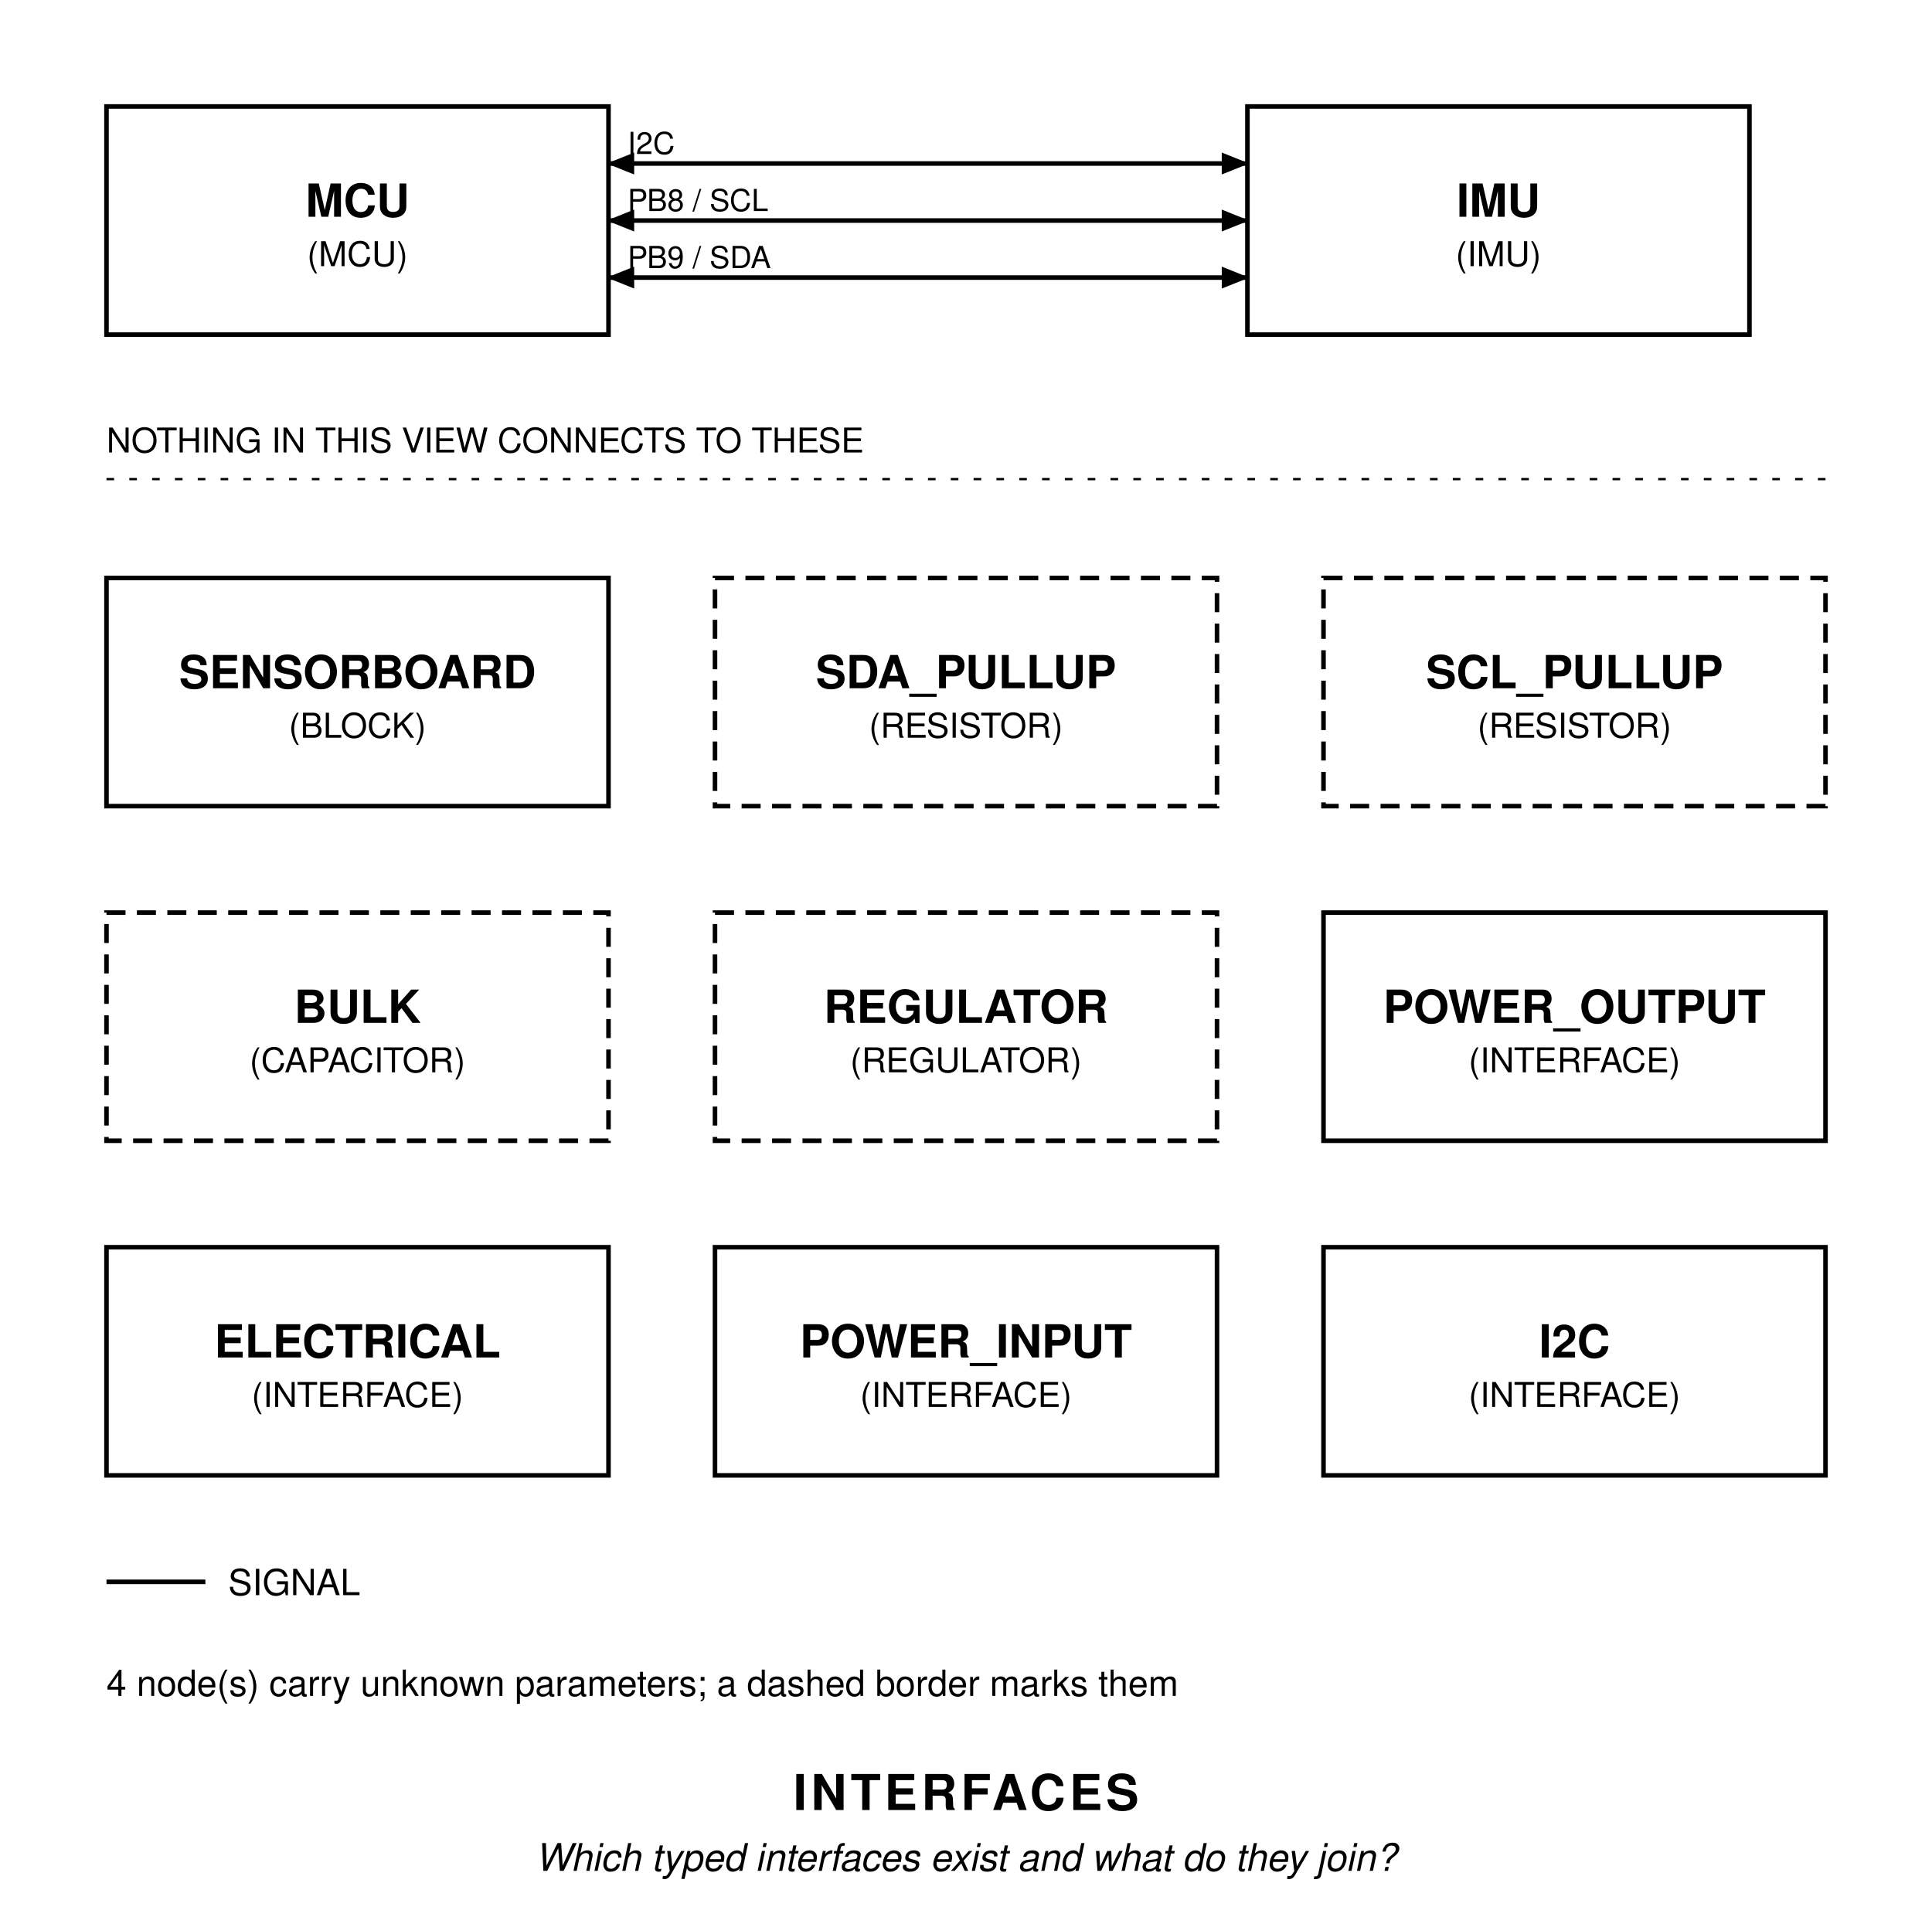
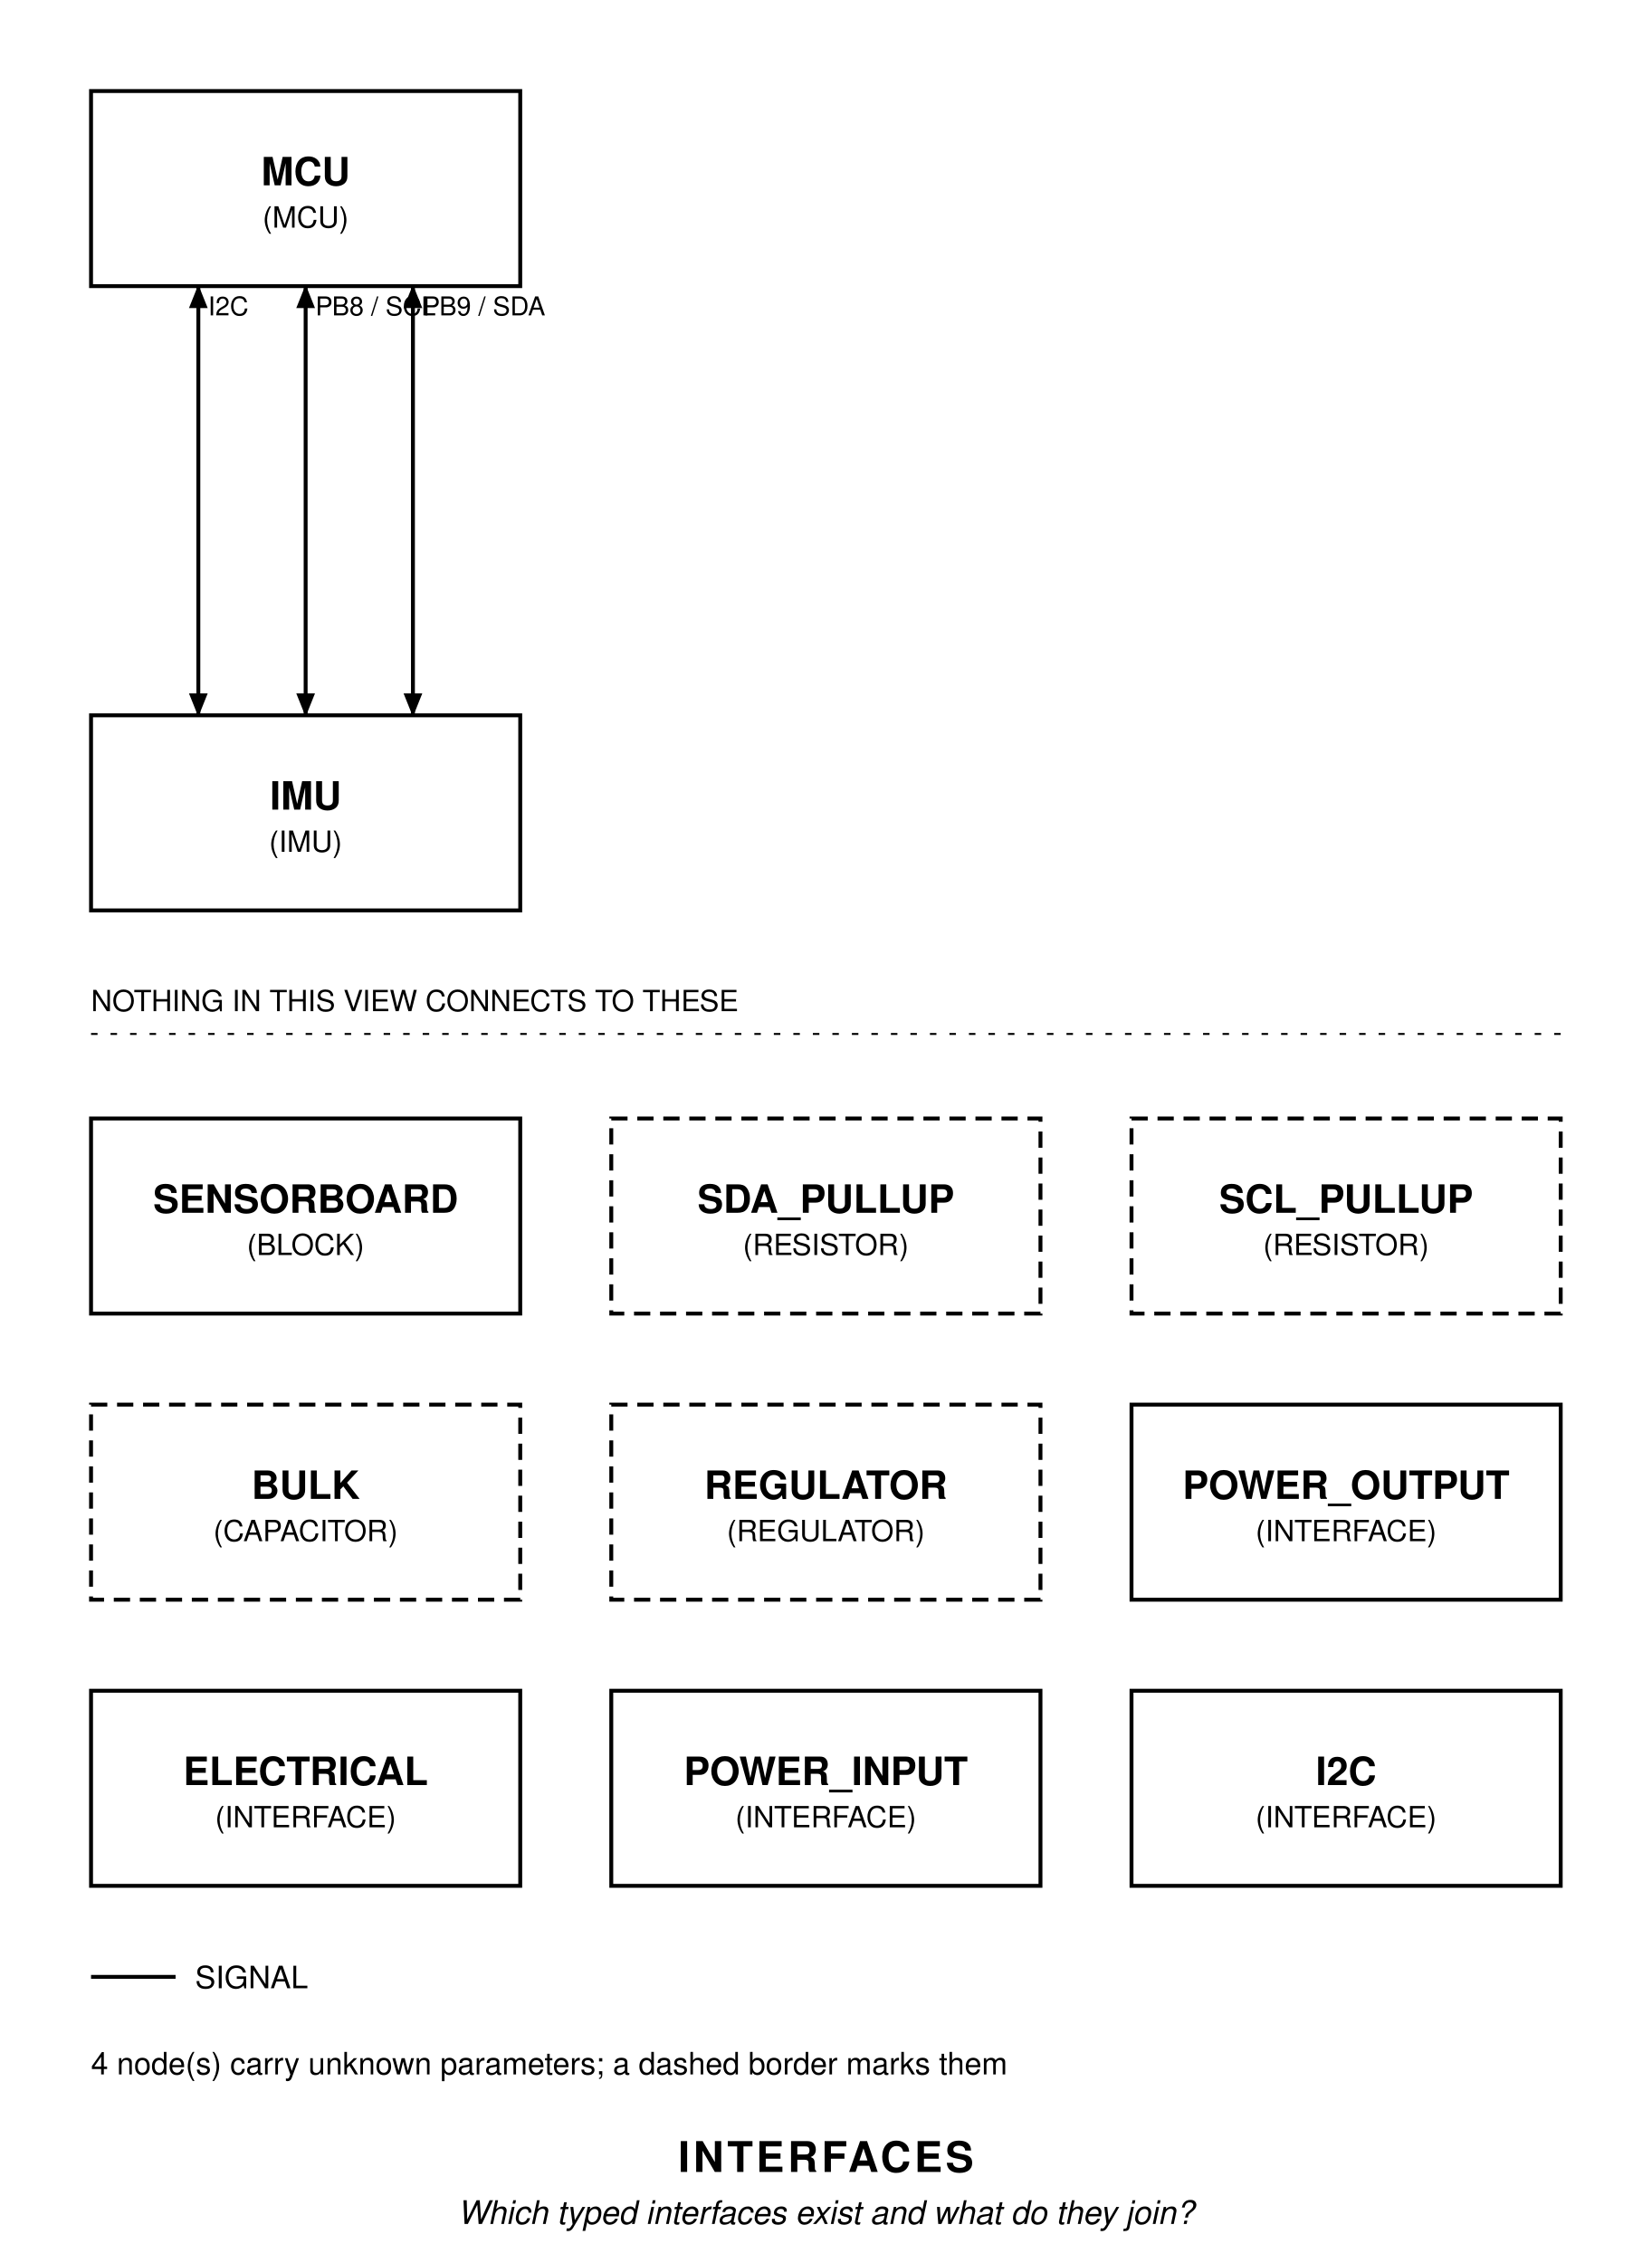
- <svg xmlns="http://www.w3.org/2000/svg" width="508" height="504" viewBox="0 0 508 504" font-family="Helvetica, Arial, sans-serif">
+ <svg xmlns="http://www.w3.org/2000/svg" width="508" height="696" viewBox="0 0 508 696" font-family="Helvetica, Arial, sans-serif">
  <defs>
    <marker id="arrow" viewBox="0 0 8 8" refX="7.5" refY="4" markerWidth="6" markerHeight="6" orient="auto-start-reverse">
      <path d="M0,0.8 L8,4 L0,7.2 Z" fill="#000000" />
    </marker>
  </defs>
-   <line x1="28" y1="126" x2="480" y2="126" stroke="#000000" stroke-width="0.6" stroke-dasharray="2 4" />
-   <text x="28" y="119" font-size="9" fill="#000000">NOTHING IN THIS VIEW CONNECTS TO THESE</text>
-   <polyline points="160.0,43.0 310.0,43.0 310.0,43.0 328.0,43.0" fill="none" stroke="#000000" stroke-width="1.2" marker-start="url(#arrow)" marker-end="url(#arrow)" />
-   <polyline points="160.0,58.0 303.0,58.0 303.0,58.0 328.0,58.0" fill="none" stroke="#000000" stroke-width="1.2" marker-start="url(#arrow)" marker-end="url(#arrow)" />
-   <polyline points="160.0,73.0 296.0,73.0 296.0,73.0 328.0,73.0" fill="none" stroke="#000000" stroke-width="1.2" marker-start="url(#arrow)" marker-end="url(#arrow)" />
+   <line x1="28" y1="318" x2="480" y2="318" stroke="#000000" stroke-width="0.6" stroke-dasharray="2 4" />
+   <text x="28" y="311" font-size="9" fill="#000000">NOTHING IN THIS VIEW CONNECTS TO THESE</text>
+   <polyline points="61.0,88.0 61.0,202.0 61.0,202.0 61.0,220.0" fill="none" stroke="#000000" stroke-width="1.2" marker-start="url(#arrow)" marker-end="url(#arrow)" />
+   <polyline points="94.0,88.0 94.0,195.0 94.0,195.0 94.0,220.0" fill="none" stroke="#000000" stroke-width="1.2" marker-start="url(#arrow)" marker-end="url(#arrow)" />
+   <polyline points="127.0,88.0 127.0,188.0 127.0,188.0 127.0,220.0" fill="none" stroke="#000000" stroke-width="1.2" marker-start="url(#arrow)" marker-end="url(#arrow)" />
  <g>
-     <rect x="28" y="152" width="132" height="60" fill="none" stroke="#000000" stroke-width="1.2" />
-     <text x="94" y="181.0" text-anchor="middle" font-size="12" font-weight="bold" fill="#000000">SENSORBOARD</text>
-     <text x="94" y="194.0" text-anchor="middle" font-size="9" fill="#000000">(BLOCK)</text>
+     <rect x="28" y="344" width="132" height="60" fill="none" stroke="#000000" stroke-width="1.2" />
+     <text x="94" y="373.0" text-anchor="middle" font-size="12" font-weight="bold" fill="#000000">SENSORBOARD</text>
+     <text x="94" y="386.0" text-anchor="middle" font-size="9" fill="#000000">(BLOCK)</text>
  </g>
  <g>
-     <rect x="188" y="152" width="132" height="60" fill="none" stroke="#000000" stroke-width="1.2" stroke-dasharray="5 3" />
-     <text x="254" y="181.0" text-anchor="middle" font-size="12" font-weight="bold" fill="#000000">SDA_PULLUP</text>
-     <text x="254" y="194.0" text-anchor="middle" font-size="9" fill="#000000">(RESISTOR)</text>
+     <rect x="188" y="344" width="132" height="60" fill="none" stroke="#000000" stroke-width="1.2" stroke-dasharray="5 3" />
+     <text x="254" y="373.0" text-anchor="middle" font-size="12" font-weight="bold" fill="#000000">SDA_PULLUP</text>
+     <text x="254" y="386.0" text-anchor="middle" font-size="9" fill="#000000">(RESISTOR)</text>
  </g>
  <g>
-     <rect x="328" y="28" width="132" height="60" fill="none" stroke="#000000" stroke-width="1.2" />
-     <text x="394" y="57.0" text-anchor="middle" font-size="12" font-weight="bold" fill="#000000">IMU</text>
-     <text x="394" y="70.0" text-anchor="middle" font-size="9" fill="#000000">(IMU)</text>
+     <rect x="28" y="220" width="132" height="60" fill="none" stroke="#000000" stroke-width="1.2" />
+     <text x="94" y="249.0" text-anchor="middle" font-size="12" font-weight="bold" fill="#000000">IMU</text>
+     <text x="94" y="262.0" text-anchor="middle" font-size="9" fill="#000000">(IMU)</text>
  </g>
  <g>
-     <rect x="348" y="152" width="132" height="60" fill="none" stroke="#000000" stroke-width="1.2" stroke-dasharray="5 3" />
-     <text x="414" y="181.0" text-anchor="middle" font-size="12" font-weight="bold" fill="#000000">SCL_PULLUP</text>
-     <text x="414" y="194.0" text-anchor="middle" font-size="9" fill="#000000">(RESISTOR)</text>
+     <rect x="348" y="344" width="132" height="60" fill="none" stroke="#000000" stroke-width="1.2" stroke-dasharray="5 3" />
+     <text x="414" y="373.0" text-anchor="middle" font-size="12" font-weight="bold" fill="#000000">SCL_PULLUP</text>
+     <text x="414" y="386.0" text-anchor="middle" font-size="9" fill="#000000">(RESISTOR)</text>
  </g>
  <g>
    <rect x="28" y="28" width="132" height="60" fill="none" stroke="#000000" stroke-width="1.2" />
    <text x="94" y="57.0" text-anchor="middle" font-size="12" font-weight="bold" fill="#000000">MCU</text>
    <text x="94" y="70.0" text-anchor="middle" font-size="9" fill="#000000">(MCU)</text>
  </g>
  <g>
-     <rect x="28" y="240" width="132" height="60" fill="none" stroke="#000000" stroke-width="1.2" stroke-dasharray="5 3" />
-     <text x="94" y="269.0" text-anchor="middle" font-size="12" font-weight="bold" fill="#000000">BULK</text>
-     <text x="94" y="282.0" text-anchor="middle" font-size="9" fill="#000000">(CAPACITOR)</text>
+     <rect x="28" y="432" width="132" height="60" fill="none" stroke="#000000" stroke-width="1.2" stroke-dasharray="5 3" />
+     <text x="94" y="461.0" text-anchor="middle" font-size="12" font-weight="bold" fill="#000000">BULK</text>
+     <text x="94" y="474.0" text-anchor="middle" font-size="9" fill="#000000">(CAPACITOR)</text>
  </g>
  <g>
-     <rect x="188" y="240" width="132" height="60" fill="none" stroke="#000000" stroke-width="1.2" stroke-dasharray="5 3" />
-     <text x="254" y="269.0" text-anchor="middle" font-size="12" font-weight="bold" fill="#000000">REGULATOR</text>
-     <text x="254" y="282.0" text-anchor="middle" font-size="9" fill="#000000">(REGULATOR)</text>
+     <rect x="188" y="432" width="132" height="60" fill="none" stroke="#000000" stroke-width="1.2" stroke-dasharray="5 3" />
+     <text x="254" y="461.0" text-anchor="middle" font-size="12" font-weight="bold" fill="#000000">REGULATOR</text>
+     <text x="254" y="474.0" text-anchor="middle" font-size="9" fill="#000000">(REGULATOR)</text>
  </g>
  <g>
-     <rect x="348" y="240" width="132" height="60" fill="none" stroke="#000000" stroke-width="1.2" />
-     <text x="414" y="269.0" text-anchor="middle" font-size="12" font-weight="bold" fill="#000000">POWER_OUTPUT</text>
-     <text x="414" y="282.0" text-anchor="middle" font-size="9" fill="#000000">(INTERFACE)</text>
+     <rect x="348" y="432" width="132" height="60" fill="none" stroke="#000000" stroke-width="1.2" />
+     <text x="414" y="461.0" text-anchor="middle" font-size="12" font-weight="bold" fill="#000000">POWER_OUTPUT</text>
+     <text x="414" y="474.0" text-anchor="middle" font-size="9" fill="#000000">(INTERFACE)</text>
  </g>
  <g>
-     <rect x="28" y="328" width="132" height="60" fill="none" stroke="#000000" stroke-width="1.2" />
-     <text x="94" y="357.0" text-anchor="middle" font-size="12" font-weight="bold" fill="#000000">ELECTRICAL</text>
-     <text x="94" y="370.0" text-anchor="middle" font-size="9" fill="#000000">(INTERFACE)</text>
+     <rect x="28" y="520" width="132" height="60" fill="none" stroke="#000000" stroke-width="1.2" />
+     <text x="94" y="549.0" text-anchor="middle" font-size="12" font-weight="bold" fill="#000000">ELECTRICAL</text>
+     <text x="94" y="562.0" text-anchor="middle" font-size="9" fill="#000000">(INTERFACE)</text>
  </g>
  <g>
-     <rect x="188" y="328" width="132" height="60" fill="none" stroke="#000000" stroke-width="1.2" />
-     <text x="254" y="357.0" text-anchor="middle" font-size="12" font-weight="bold" fill="#000000">POWER_INPUT</text>
-     <text x="254" y="370.0" text-anchor="middle" font-size="9" fill="#000000">(INTERFACE)</text>
+     <rect x="188" y="520" width="132" height="60" fill="none" stroke="#000000" stroke-width="1.2" />
+     <text x="254" y="549.0" text-anchor="middle" font-size="12" font-weight="bold" fill="#000000">POWER_INPUT</text>
+     <text x="254" y="562.0" text-anchor="middle" font-size="9" fill="#000000">(INTERFACE)</text>
  </g>
  <g>
-     <rect x="348" y="328" width="132" height="60" fill="none" stroke="#000000" stroke-width="1.2" />
-     <text x="414" y="357.0" text-anchor="middle" font-size="12" font-weight="bold" fill="#000000">I2C</text>
-     <text x="414" y="370.0" text-anchor="middle" font-size="9" fill="#000000">(INTERFACE)</text>
+     <rect x="348" y="520" width="132" height="60" fill="none" stroke="#000000" stroke-width="1.2" />
+     <text x="414" y="549.0" text-anchor="middle" font-size="12" font-weight="bold" fill="#000000">I2C</text>
+     <text x="414" y="562.0" text-anchor="middle" font-size="9" fill="#000000">(INTERFACE)</text>
  </g>
-   <text x="165.0" y="40.5" text-anchor="start" font-size="8" fill="#000000">I2C</text>
-   <text x="165.0" y="55.5" text-anchor="start" font-size="8" fill="#000000">PB8 / SCL</text>
-   <text x="165.0" y="70.5" text-anchor="start" font-size="8" fill="#000000">PB9 / SDA</text>
-   <line x1="28" y1="416" x2="54" y2="416" stroke="#000000" stroke-width="1.2" />
-   <text x="60" y="419.5" font-size="9.5" fill="#000000">SIGNAL</text>
-   <text x="28" y="446" font-size="9.5" fill="#000000">4 node(s) carry unknown parameters; a dashed border marks them</text>
-   <text x="254.0" y="476" text-anchor="middle" font-size="13" font-weight="bold" letter-spacing="0.08em" fill="#000000">INTERFACES</text>
-   <text x="254.0" y="492" text-anchor="middle" font-size="10" font-style="italic" fill="#000000">Which typed interfaces exist and what do they join?</text>
+   <text x="64.0" y="97.0" text-anchor="start" font-size="8" fill="#000000">I2C</text>
+   <text x="97.0" y="97.0" text-anchor="start" font-size="8" fill="#000000">PB8 / SCL</text>
+   <text x="130.0" y="97.0" text-anchor="start" font-size="8" fill="#000000">PB9 / SDA</text>
+   <line x1="28" y1="608" x2="54" y2="608" stroke="#000000" stroke-width="1.2" />
+   <text x="60" y="611.5" font-size="9.5" fill="#000000">SIGNAL</text>
+   <text x="28" y="638" font-size="9.5" fill="#000000">4 node(s) carry unknown parameters; a dashed border marks them</text>
+   <text x="254.0" y="668" text-anchor="middle" font-size="13" font-weight="bold" letter-spacing="0.08em" fill="#000000">INTERFACES</text>
+   <text x="254.0" y="684" text-anchor="middle" font-size="10" font-style="italic" fill="#000000">Which typed interfaces exist and what do they join?</text>
</svg>
